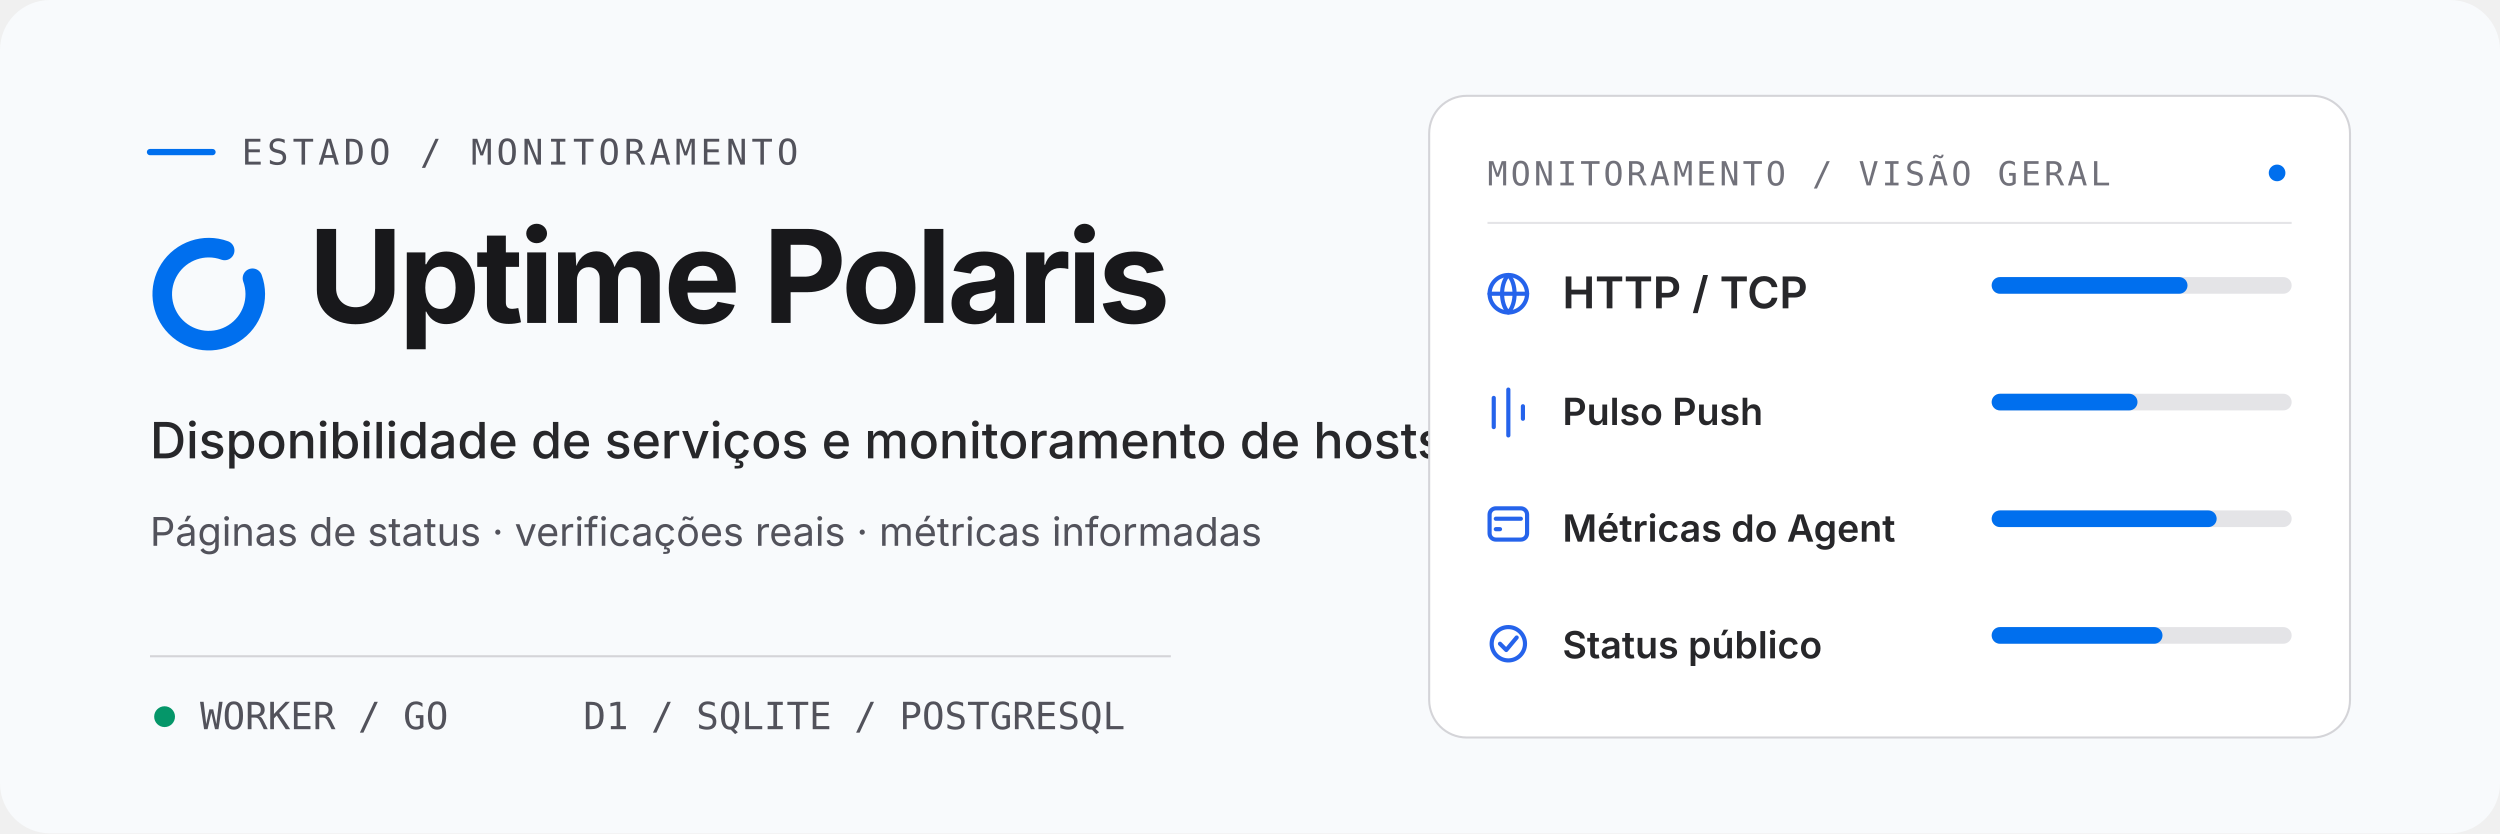
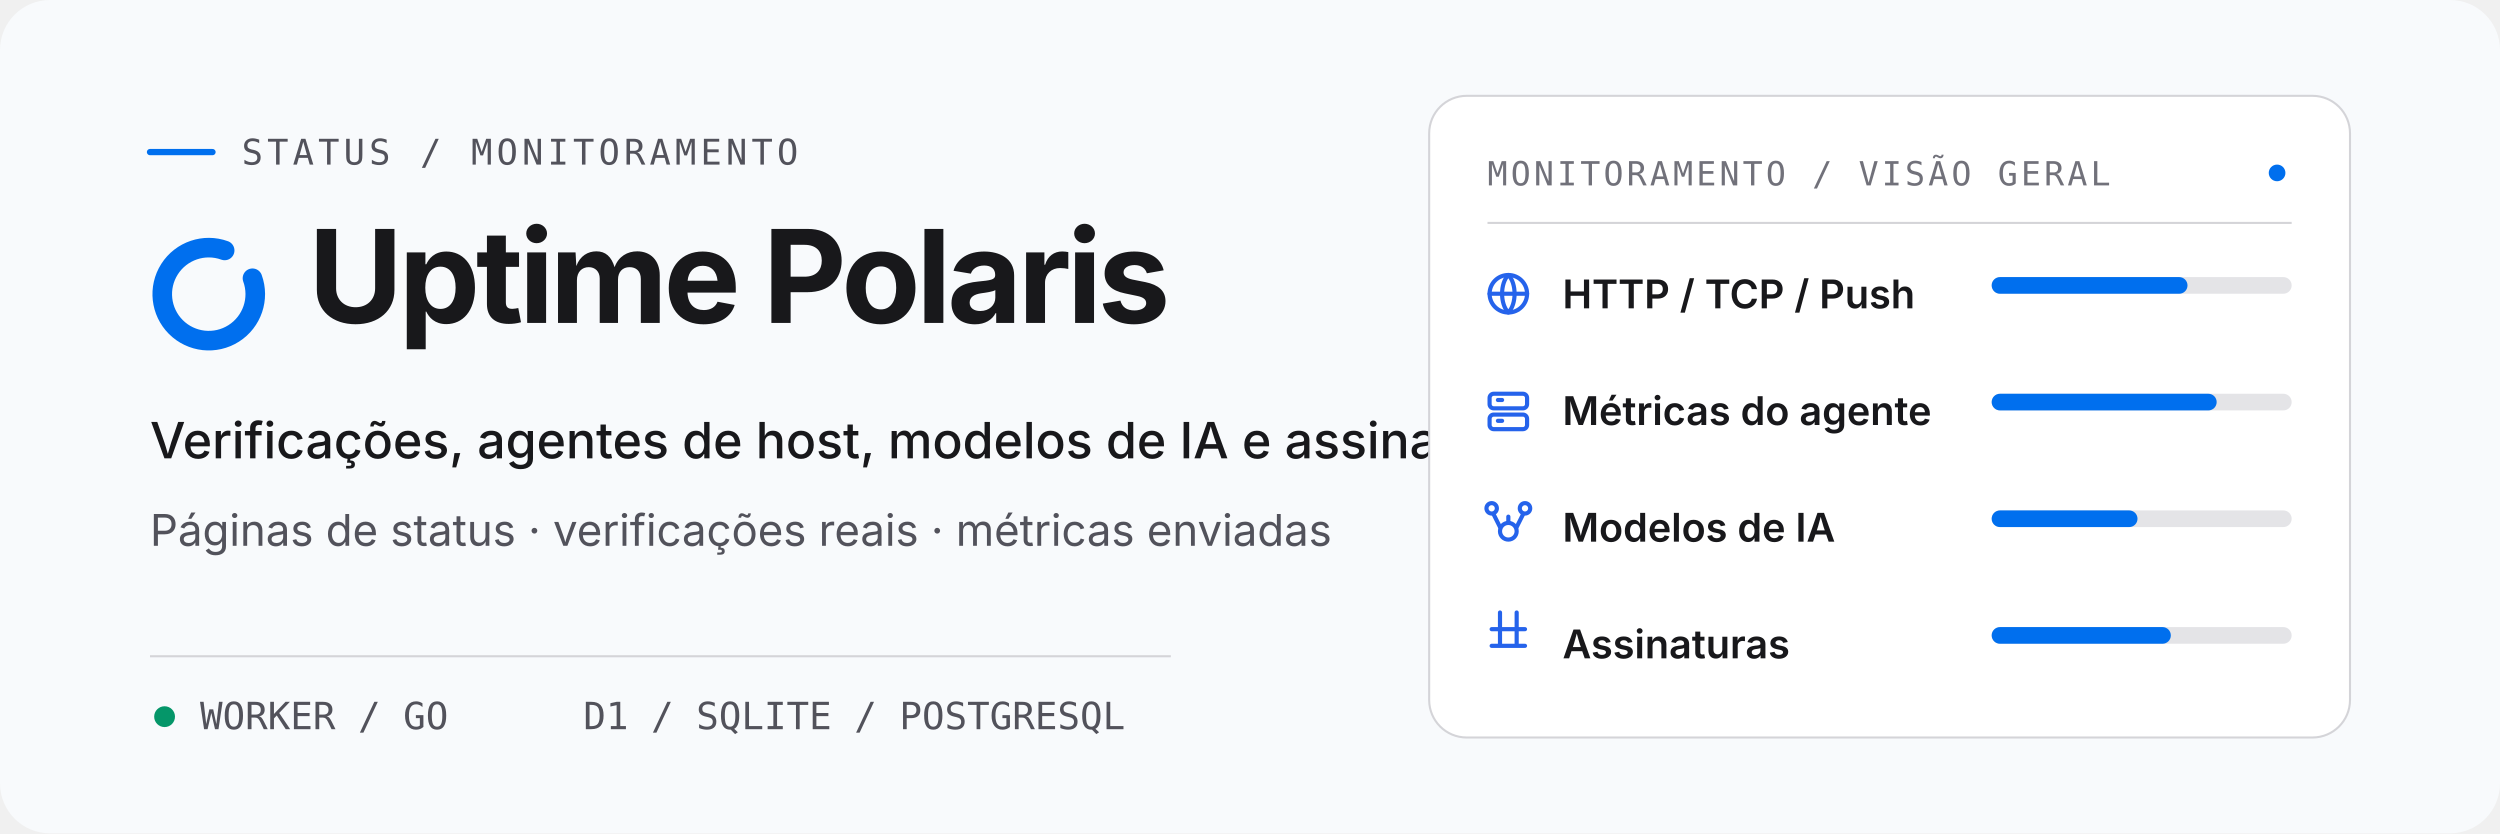
<svg xmlns="http://www.w3.org/2000/svg" width="1200" height="400" viewBox="0 0 1200 400" role="img" aria-labelledby="title desc">
  <rect width="1200" height="400" rx="24" fill="#f8fafc" />
  <path d="M72 73h30" stroke="#006fee" stroke-width="3" stroke-linecap="round" />
-   <text x="116" y="79" fill="#52525b" font-family="ui-monospace, SFMono-Regular, Menlo, Consolas, monospace" font-size="17" letter-spacing="2">ESTADO / MONITORAMENTO</text>
+   <text x="116" y="79" fill="#52525b" font-family="ui-monospace, SFMono-Regular, Menlo, Consolas, monospace" font-size="17" letter-spacing="2">STATUS / MONITORAMENTO</text>
  <g transform="translate(72 113) scale(2.35) translate(-4 -4)">
    <path d="M24.93 12.75A9.5 9.5 0 1 1 19.25 7.07" fill="none" stroke="#006fee" stroke-width="4" stroke-linecap="round" />
  </g>
  <text x="148" y="155" fill="#18181b" font-family="-apple-system, BlinkMacSystemFont, Segoe UI, sans-serif" font-size="62" font-weight="700" letter-spacing="-2">Uptime Polaris</text>
-   <text x="72" y="220" fill="#27272a" font-family="-apple-system, BlinkMacSystemFont, Segoe UI, sans-serif" font-weight="500" font-size="24">Disponibilidade de serviços e monitoramento de hosts</text>
-   <text x="72" y="262" fill="#52525b" font-family="-apple-system, BlinkMacSystemFont, Segoe UI, sans-serif" font-size="19">Páginas de status · verificações reais · métricas informadas</text>
+   <text x="72" y="220" fill="#18181b" font-family="-apple-system, BlinkMacSystemFont, Segoe UI, sans-serif" font-size="24" font-weight="500">Verificações, agentes de host, modelos de IA e assinaturas</text>
+   <text x="72" y="262" fill="#52525b" font-family="-apple-system, BlinkMacSystemFont, Segoe UI, sans-serif" font-size="21">Páginas de status · verificações reais · métricas enviadas</text>
  <path d="M72 315h490" stroke="#d4d4d8" stroke-width="1" />
  <circle cx="79" cy="344" r="5" fill="#059669" />
  <text x="96" y="350" fill="#52525b" font-family="ui-monospace, SFMono-Regular, Menlo, Consolas, monospace" font-size="18">WORKER / GO</text>
  <text x="280" y="350" fill="#52525b" font-family="ui-monospace, SFMono-Regular, Menlo, Consolas, monospace" font-size="18">D1 / SQLITE / POSTGRESQL</text>
  <g transform="translate(686 46)">
    <rect width="442" height="308" rx="18" fill="#ffffff" stroke="#d4d4d8" />
    <text x="28" y="43" fill="#71717a" font-family="ui-monospace, SFMono-Regular, Menlo, Consolas, monospace" font-size="16" letter-spacing="1.5">MONITORAMENTO / VISÃO GERAL</text>
    <circle cx="407" cy="37" r="4" fill="#006fee" />
-     <path d="M28 61h386" stroke="#e4e4e7" />
-     <g font-family="-apple-system, BlinkMacSystemFont, Segoe UI, sans-serif" font-size="21" font-weight="600" fill="#27272a">
-       <text x="64" y="102">HTTP / TCP</text>
-       <text x="64" y="158" font-size="18">Pulso Push</text>
-       <text x="64" y="214" font-size="18">Métricas do Agent</text>
-       <text x="64" y="270" font-size="18">Status público</text>
+     <path d="M28 61h386" stroke="#d4d4d8" />
+     <g font-family="-apple-system, BlinkMacSystemFont, Segoe UI, sans-serif" font-size="19" font-weight="600" fill="#18181b">
+       <text x="64" y="102">HTTP / TCP / Push</text>
+       <text x="64" y="158">Métricas do agente</text>
+       <text x="64" y="214">Modelos de IA</text>
+       <text x="64" y="270">Assinaturas</text>
    </g>
    <g fill="none" stroke="#2563eb" stroke-width="2" stroke-linecap="round" stroke-linejoin="round">
      <circle cx="38" cy="95" r="9" />
      <path d="M29 95h18M38 86c-4 4-4 14 0 18M38 86c4 4 4 14 0 18" />
-       <path d="M31 145v14m7-18v22m7-14v6" />
-       <rect x="29" y="198" width="18" height="15" rx="3" />
-       <path d="M32 203h12M32 208h2" />
-       <circle cx="38" cy="263" r="8" />
-       <path d="m34 263 3 3 5-6" />
+       <rect x="29" y="143" width="18" height="7" rx="2" />
+       <rect x="29" y="153" width="18" height="7" rx="2" />
+       <path d="M33 146h2M33 156h2" />
+       <circle cx="38" cy="209" r="4" />
+       <circle cx="30" cy="198" r="2.5" />
+       <circle cx="46" cy="198" r="2.5" />
+       <path d="M38 205v-3M34 207l-3-6M42 207l3-6" />
+       <path d="M30 256h16M30 264h16M34 248v16M42 248v16" />
    </g>
    <g fill="#e4e4e7">
      <rect x="270" y="87" width="144" height="8" rx="4" />
      <rect x="270" y="143" width="144" height="8" rx="4" />
      <rect x="270" y="199" width="144" height="8" rx="4" />
      <rect x="270" y="255" width="144" height="8" rx="4" />
    </g>
    <g fill="#006fee">
      <rect x="270" y="87" width="94" height="8" rx="4" />
-       <rect x="270" y="143" width="70" height="8" rx="4" />
-       <rect x="270" y="199" width="108" height="8" rx="4" />
-       <rect x="270" y="255" width="82" height="8" rx="4" />
+       <rect x="270" y="143" width="108" height="8" rx="4" />
+       <rect x="270" y="199" width="70" height="8" rx="4" />
+       <rect x="270" y="255" width="86" height="8" rx="4" />
    </g>
  </g>
</svg>
